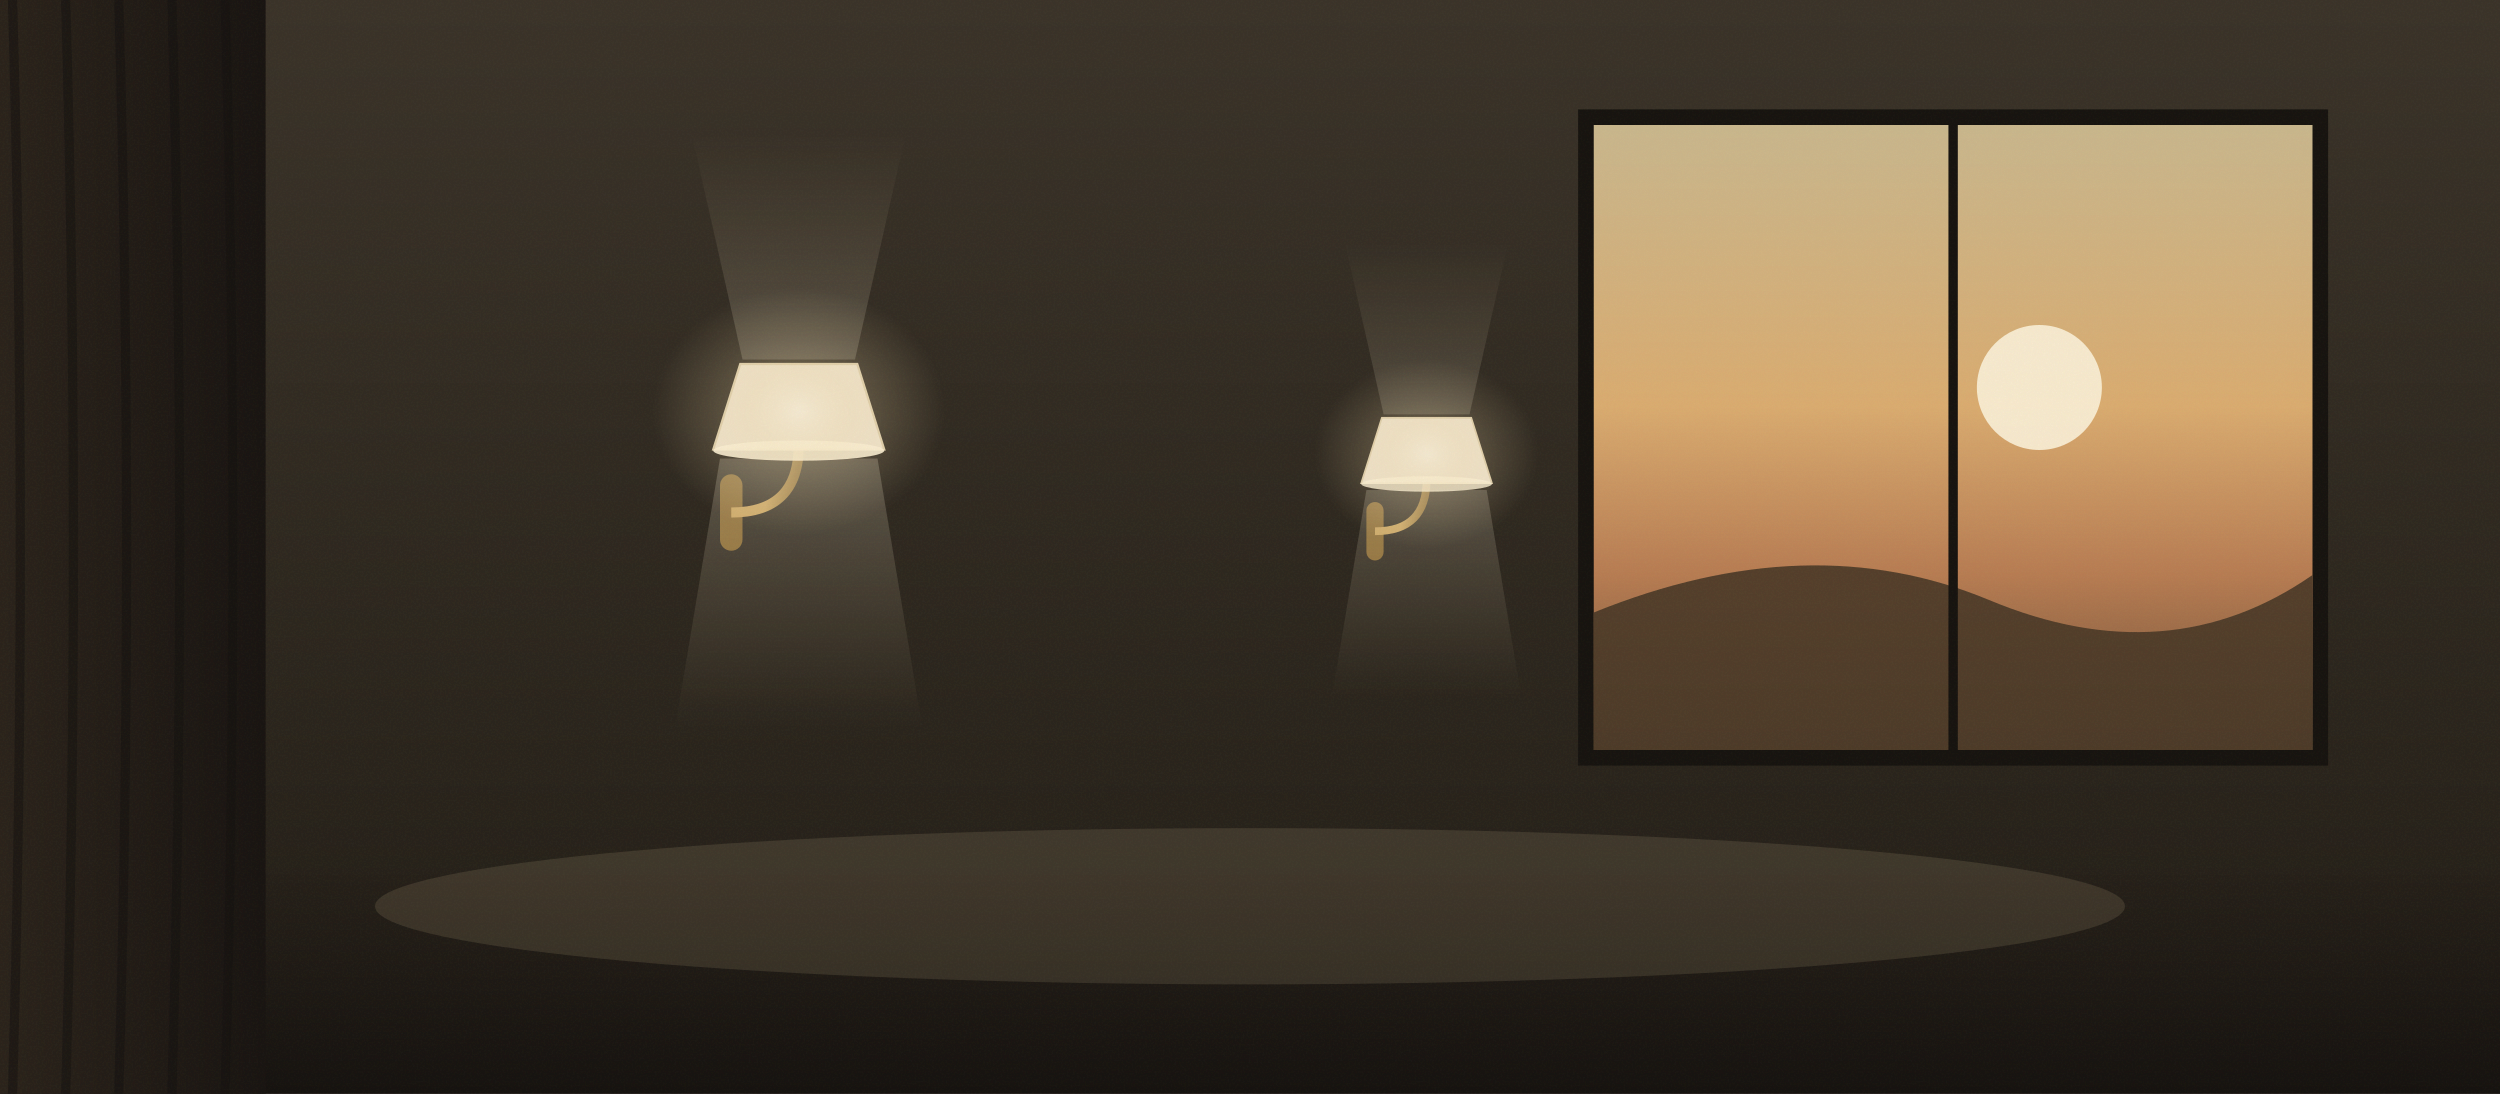
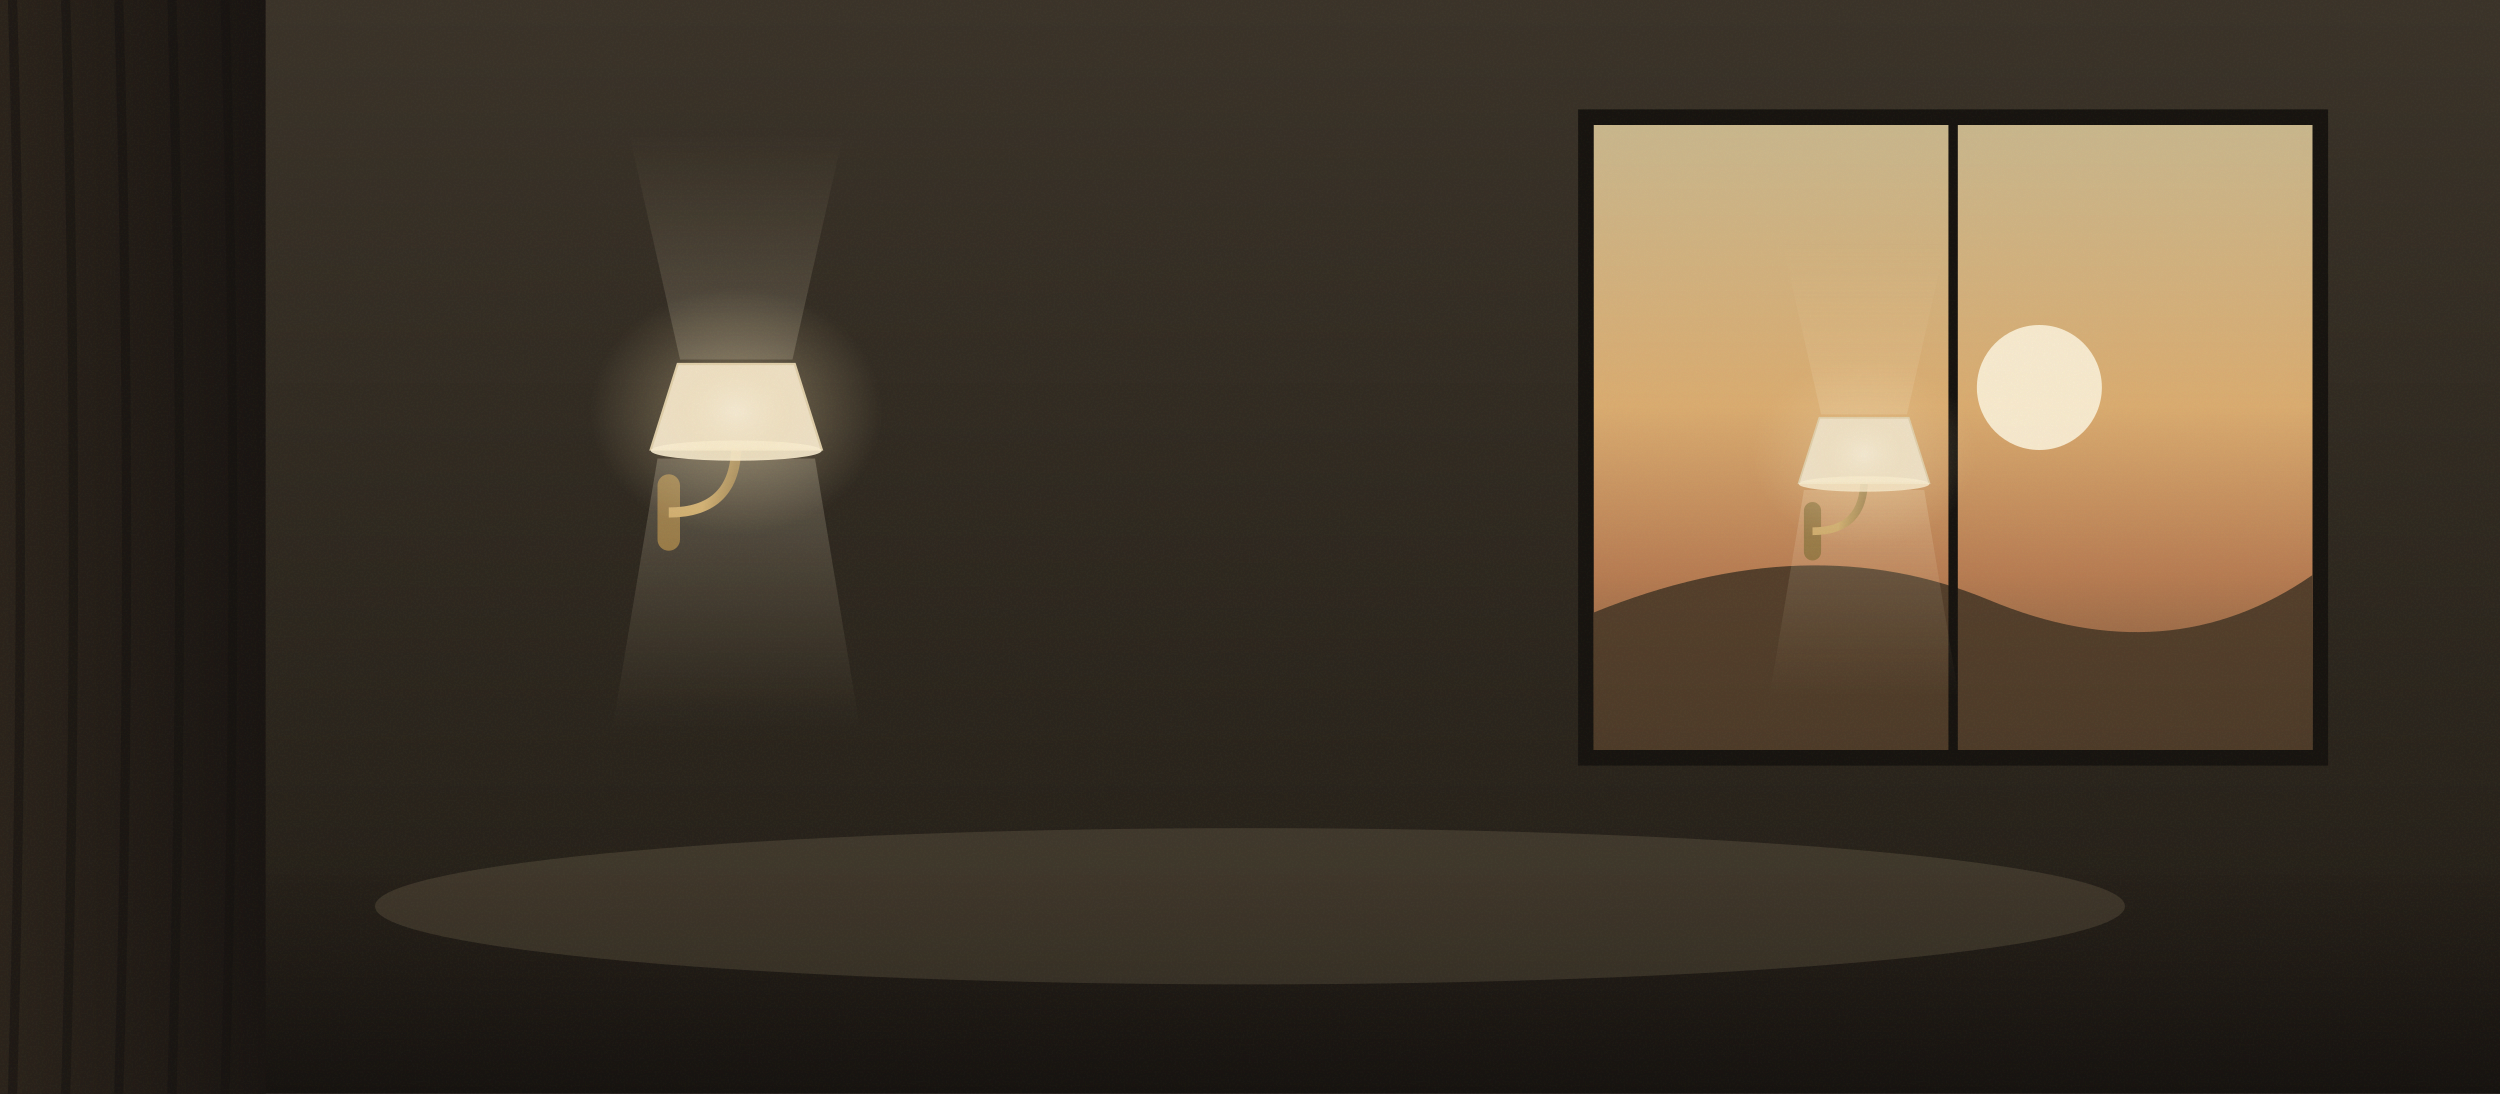
<svg xmlns="http://www.w3.org/2000/svg" viewBox="0 0 1600 700">
  <defs>
    <linearGradient id="dw684" x1="0" y1="0" x2="0" y2="1">
      <stop offset="0" stop-color="#3b342a" />
      <stop offset="0.7" stop-color="#2a251d" />
      <stop offset="1" stop-color="#211d17" />
    </linearGradient>
    <linearGradient id="df685" x1="0" y1="0" x2="0" y2="1">
      <stop offset="0" stop-color="#26211a" />
      <stop offset="1" stop-color="#161310" />
    </linearGradient>
  </defs>
  <rect width="1600" height="700" fill="url(#dw684)" />
  <rect y="560" width="1600" height="140" fill="url(#df685)" />
  <defs>
    <linearGradient id="sk686" x1="0" y1="0" x2="0" y2="1">
      <stop offset="0" stop-color="#cbb98f" />
      <stop offset="0.45" stop-color="#dcae72" />
      <stop offset="0.72" stop-color="#b97e54" />
      <stop offset="1" stop-color="#6e5138" />
    </linearGradient>
  </defs>
  <rect x="1010" y="70" width="480" height="420" fill="#171410" />
  <rect x="1020" y="80" width="460" height="400" fill="url(#sk686)" />
  <circle cx="1305.2" cy="248" r="40" fill="#fdf3da" opacity="0.9" />
  <path d="M1020 392 Q 1158 336 1273 384 T 1480 368 L1480 480 L1020 480 Z" fill="#4a3a28" opacity="0.9" />
  <rect x="1247" y="80" width="6" height="400" fill="#171410" />
  <defs>
    <linearGradient id="ct687" x1="0" y1="0" x2="1" y2="0">
      <stop offset="0" stop-color="#2b241c" />
      <stop offset="1" stop-color="#191512" />
    </linearGradient>
  </defs>
  <rect x="0" y="0" width="170" height="700" fill="url(#ct687)" />
  <path d="M8 0 Q 18 350 8 700" fill="none" stroke="#141210" stroke-width="6" opacity="0.5" />
  <path d="M42 0 Q 52 350 42 700" fill="none" stroke="#141210" stroke-width="6" opacity="0.5" />
  <path d="M76 0 Q 86 350 76 700" fill="none" stroke="#141210" stroke-width="6" opacity="0.5" />
  <path d="M110 0 Q 120 350 110 700" fill="none" stroke="#141210" stroke-width="6" opacity="0.5" />
  <path d="M144 0 Q 154 350 144 700" fill="none" stroke="#141210" stroke-width="6" opacity="0.5" />
-   <g transform="translate(180 40) scale(0.72)">
+   <g transform="translate(140 40) scale(0.72)">
    <defs>
      <linearGradient id="mt688" x1="0" y1="0" x2="1" y2="0">
        <stop offset="0" stop-color="#c9a35e" />
        <stop offset="0.5" stop-color="#c9a35e" />
        <stop offset="1" stop-color="#8a6a33" />
      </linearGradient>
    </defs>
    <rect x="390" y="366" width="20" height="68" rx="10" fill="#8a6a33" />
    <path d="M400 400 Q 460 400 460 340" fill="none" stroke="url(#mt688)" stroke-width="9" />
    <path d="M408 268 L512 268 L536 344 L384 344 Z" fill="#efe3cd" stroke="#ddceac" stroke-width="2" />
    <ellipse cx="460" cy="345" rx="76" ry="9" fill="#fdf3da" opacity="0.9" />
    <defs>
      <linearGradient id="cn689" x1="0" y1="0" x2="0" y2="1">
        <stop offset="0" stop-color="#fdf3da" stop-opacity="0.225" />
        <stop offset="1" stop-color="#f3ddab" stop-opacity="0" />
      </linearGradient>
    </defs>
    <path d="M 390 352 L 530 352 L 570 592 L 350 592 Z" fill="url(#cn689)" />
    <defs>
      <linearGradient id="cn690" x1="0" y1="1" x2="0" y2="0">
        <stop offset="0" stop-color="#fdf3da" stop-opacity="0.188" />
        <stop offset="1" stop-color="#f3ddab" stop-opacity="0" />
      </linearGradient>
    </defs>
    <path d="M 410 264 L 510 264 L 555 64 L 365 64 Z" fill="url(#cn690)" />
    <defs>
      <radialGradient id="gl691">
        <stop offset="0" stop-color="#fdf3da" stop-opacity="0.522" />
        <stop offset="0.35" stop-color="#f3ddab" stop-opacity="0.275" />
        <stop offset="1" stop-color="#f3ddab" stop-opacity="0" />
      </radialGradient>
    </defs>
    <ellipse cx="460" cy="310" rx="130" ry="110" fill="url(#gl691)" />
  </g>
-   <g transform="translate(660 120) scale(0.55)">
+   <g transform="translate(940 120) scale(0.55)">
    <defs>
      <linearGradient id="mt692" x1="0" y1="0" x2="1" y2="0">
        <stop offset="0" stop-color="#c9a35e" />
        <stop offset="0.5" stop-color="#c9a35e" />
        <stop offset="1" stop-color="#8a6a33" />
      </linearGradient>
    </defs>
    <rect x="390" y="366" width="20" height="68" rx="10" fill="#8a6a33" />
    <path d="M400 400 Q 460 400 460 340" fill="none" stroke="url(#mt692)" stroke-width="9" />
    <path d="M408 268 L512 268 L536 344 L384 344 Z" fill="#efe3cd" stroke="#ddceac" stroke-width="2" />
    <ellipse cx="460" cy="345" rx="76" ry="9" fill="#fdf3da" opacity="0.81" />
    <defs>
      <linearGradient id="cn693" x1="0" y1="0" x2="0" y2="1">
        <stop offset="0" stop-color="#fdf3da" stop-opacity="0.203" />
        <stop offset="1" stop-color="#f3ddab" stop-opacity="0" />
      </linearGradient>
    </defs>
    <path d="M 390 352 L 530 352 L 570 592 L 350 592 Z" fill="url(#cn693)" />
    <defs>
      <linearGradient id="cn694" x1="0" y1="1" x2="0" y2="0">
        <stop offset="0" stop-color="#fdf3da" stop-opacity="0.169" />
        <stop offset="1" stop-color="#f3ddab" stop-opacity="0" />
      </linearGradient>
    </defs>
    <path d="M 410 264 L 510 264 L 555 64 L 365 64 Z" fill="url(#cn694)" />
    <defs>
      <radialGradient id="gl695">
        <stop offset="0" stop-color="#fdf3da" stop-opacity="0.47" />
        <stop offset="0.35" stop-color="#f3ddab" stop-opacity="0.248" />
        <stop offset="1" stop-color="#f3ddab" stop-opacity="0" />
      </radialGradient>
    </defs>
    <ellipse cx="460" cy="310" rx="130" ry="110" fill="url(#gl695)" />
  </g>
  <ellipse cx="800" cy="580" rx="560" ry="50" fill="#f3ddab" opacity="0.12" />
  <filter id="nz696">
    <feTurbulence type="fractalNoise" baseFrequency="0.8" numOctaves="2" stitchTiles="stitch" />
    <feColorMatrix type="matrix" values="0 0 0 0 0.08 0 0 0 0 0.07 0 0 0 0 0.06 0 0 0 0.05 0" />
  </filter>
  <rect width="1600" height="700" filter="url(#nz696)" />
</svg>
